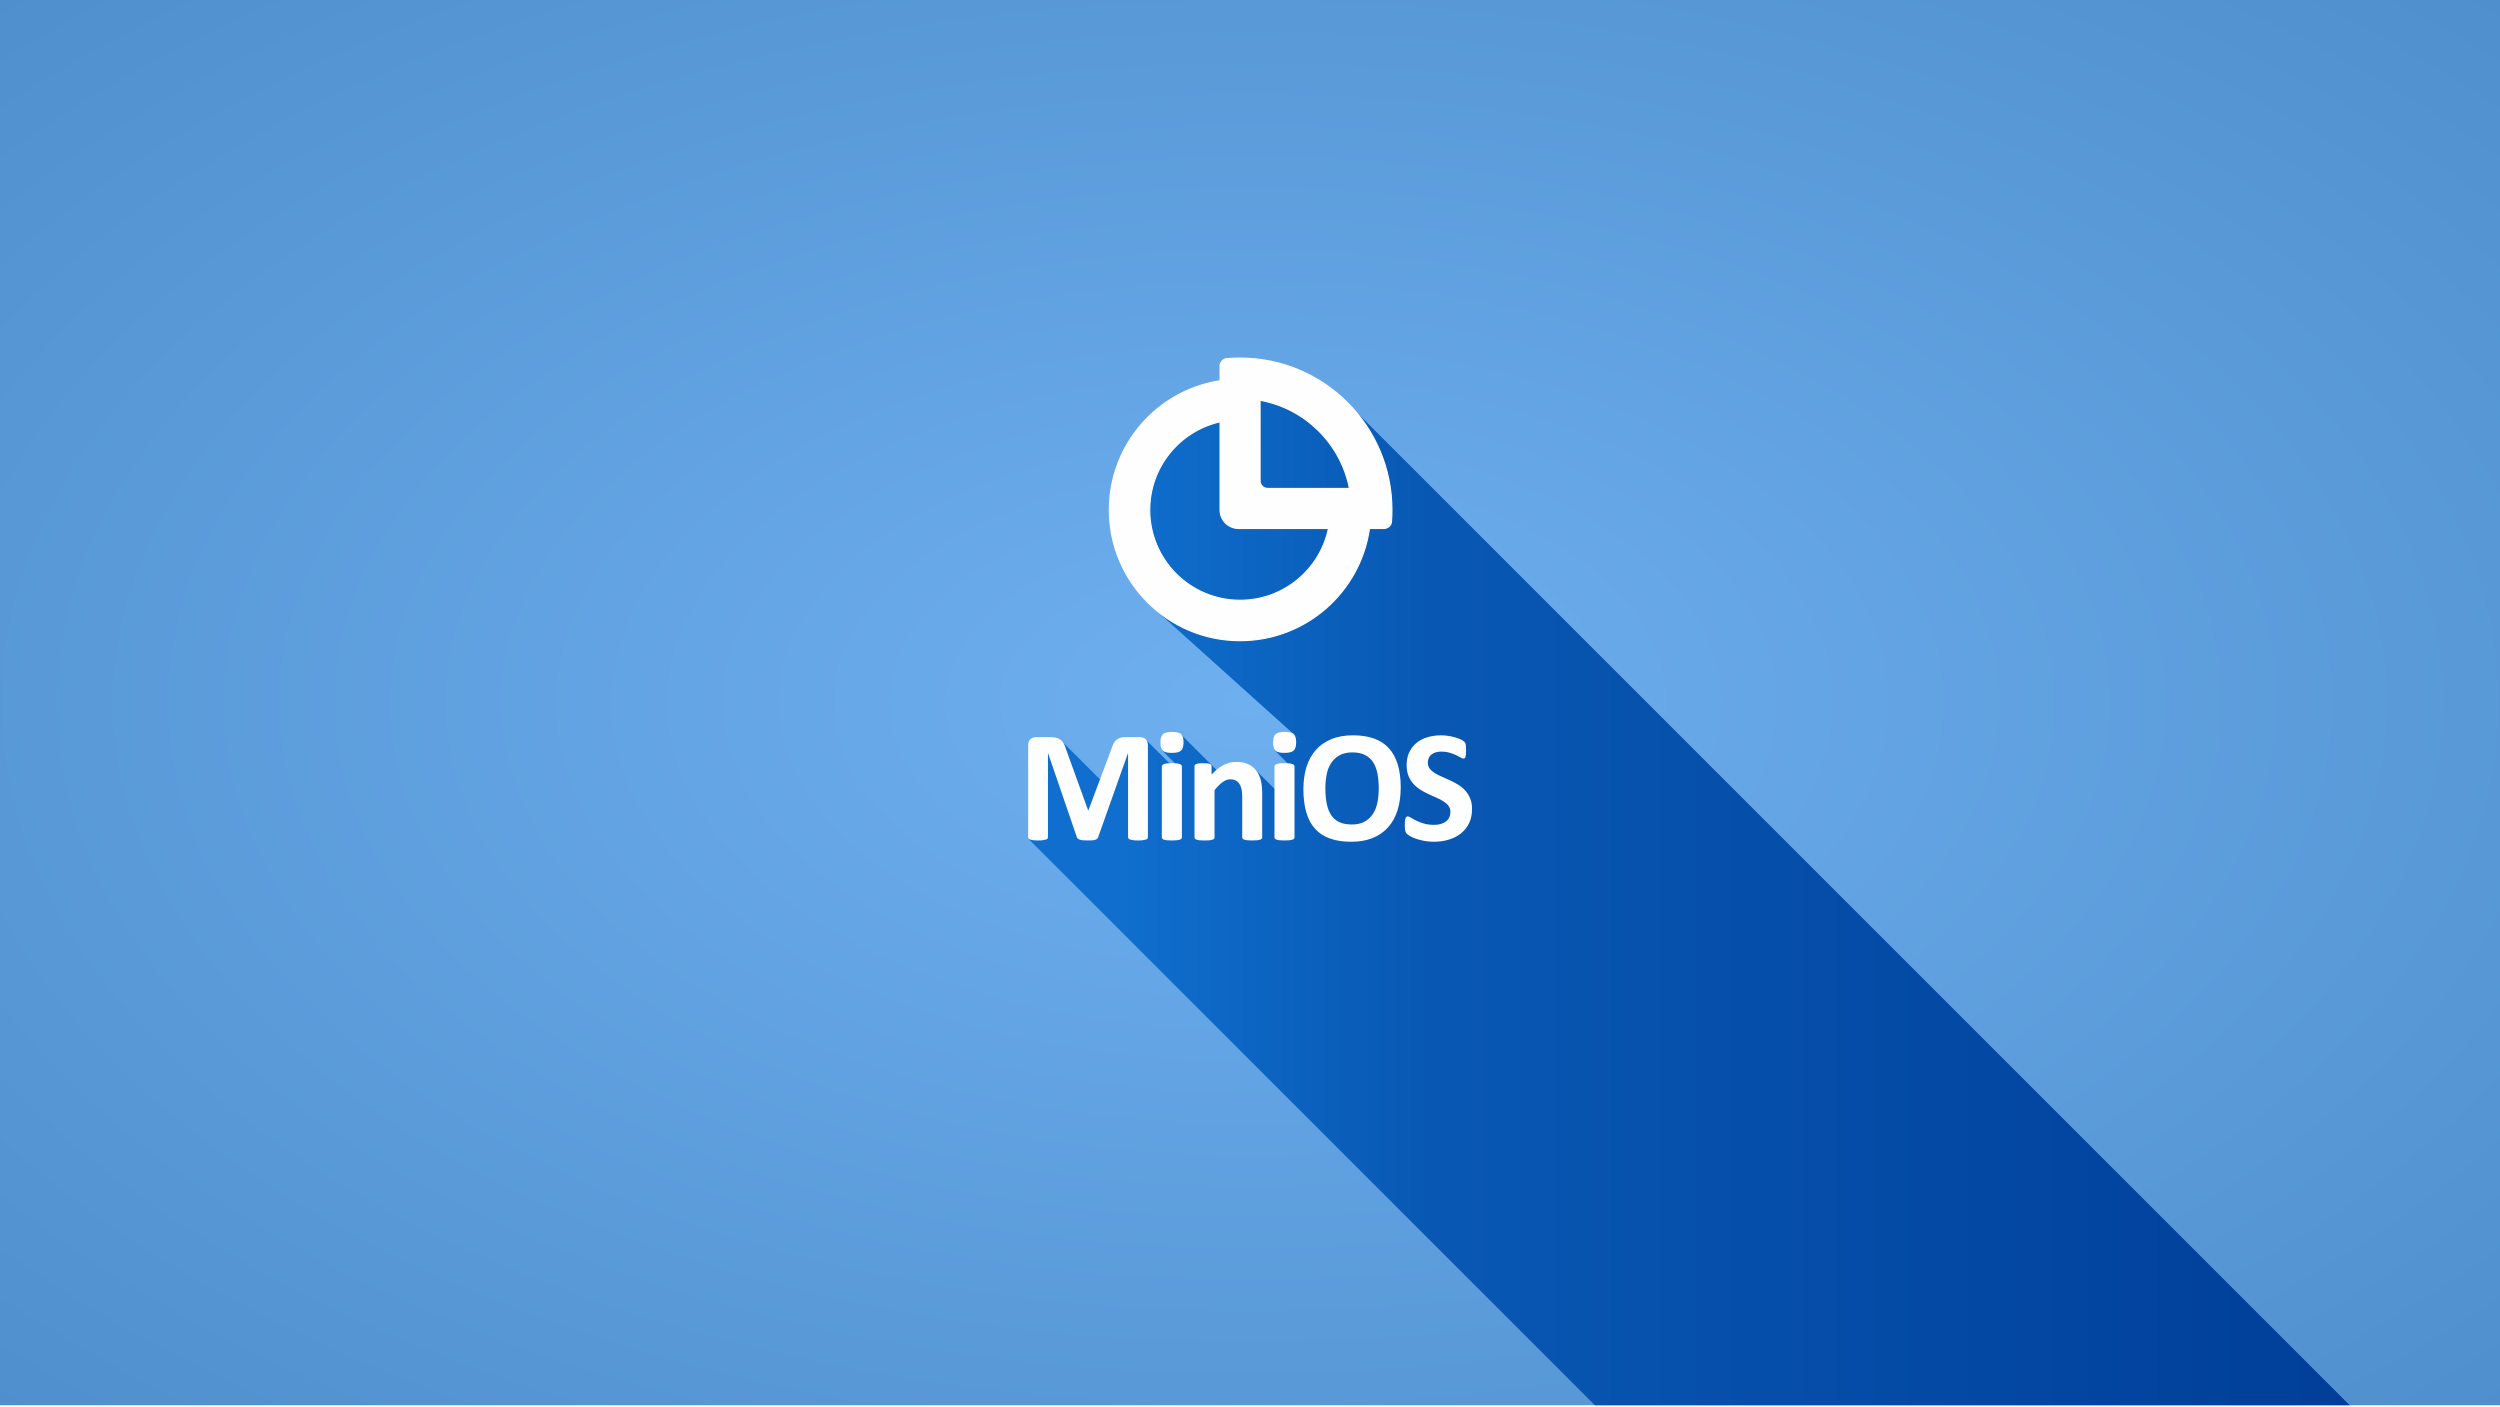
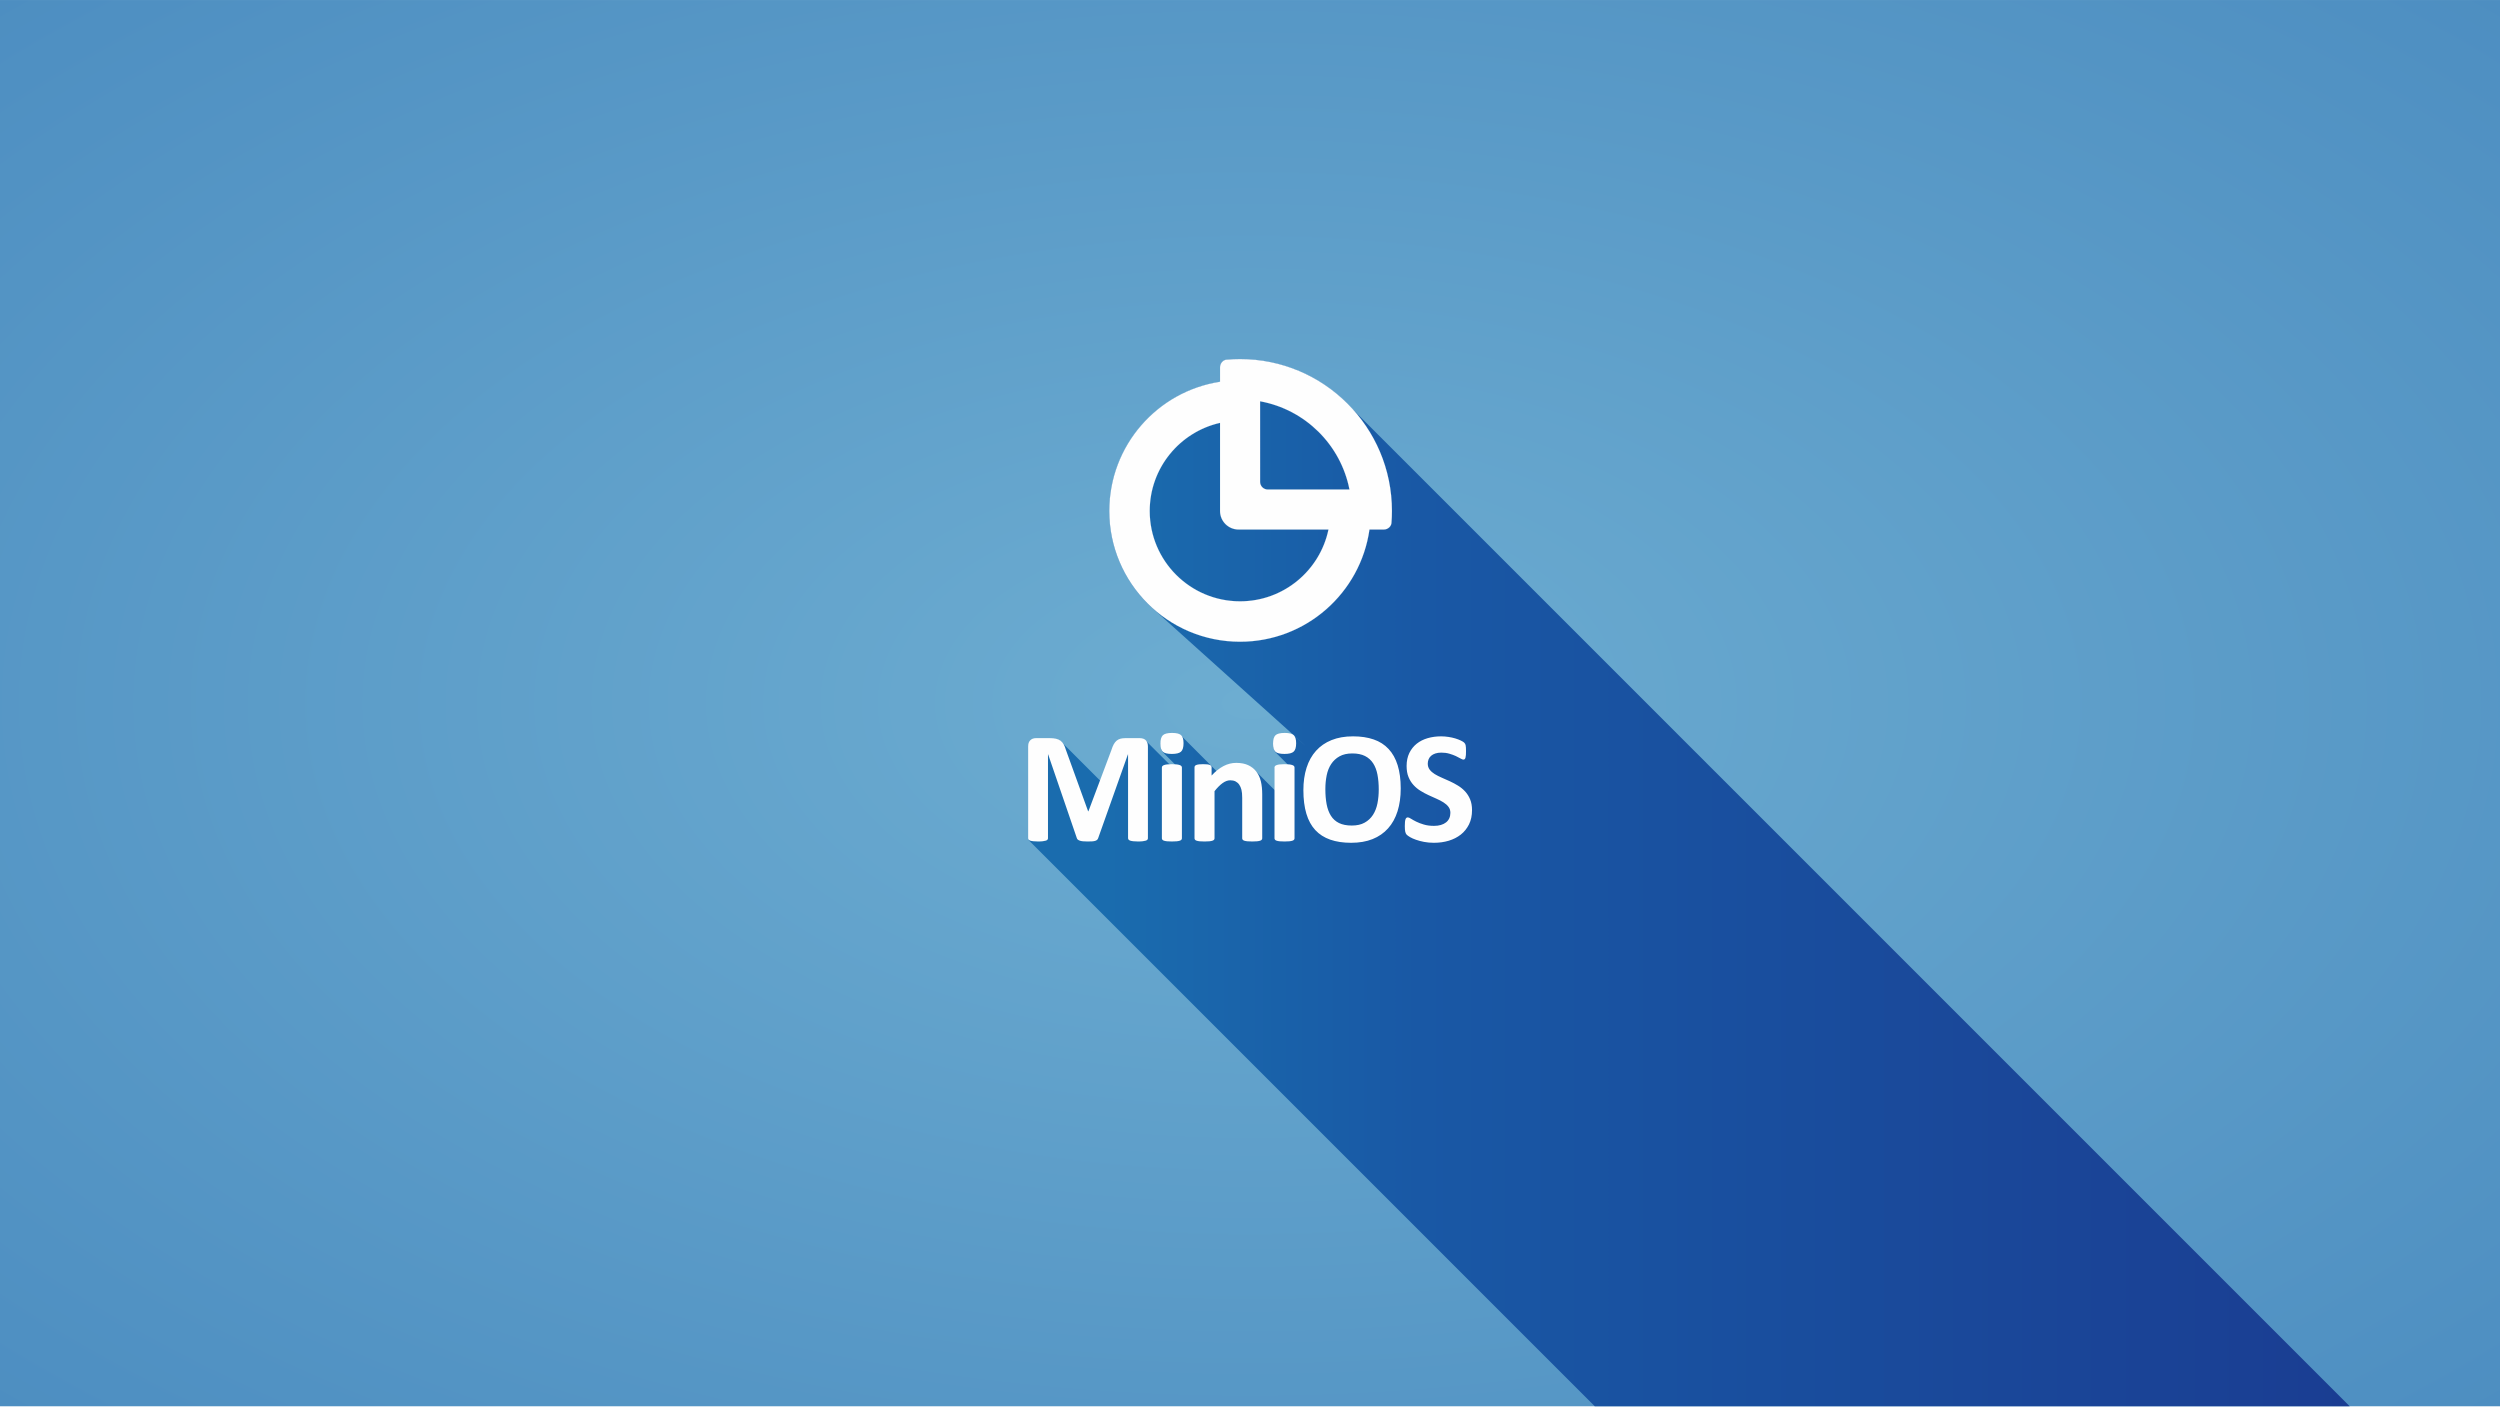
- <svg xmlns="http://www.w3.org/2000/svg" xml:space="preserve" width="162.56mm" height="91.44mm" version="1.1" style="shape-rendering:geometricPrecision; text-rendering:geometricPrecision; image-rendering:optimizeQuality; fill-rule:evenodd; clip-rule:evenodd" viewBox="0 0 162.56 91.44" id="svg33">
-   <defs id="defs18">
-     <style type="text/css" id="style2">
-    
-     .str0 {stroke:#FEFEFE;stroke-width:0.076;stroke-miterlimit:22.926}
-     .fil3 {fill:none}
-     .fil2 {fill:#FEFEFE}
-     .fil4 {fill:#FEFEFE;fill-rule:nonzero}
-     .fil1 {fill:url(#id0)}
-     .fil0 {fill:url(#id1)}
-    
-   </style>
-     <linearGradient id="id0" gradientUnits="userSpaceOnUse" x1="72.131" y1="58.588" x2="155.302" y2="58.588">
-       <stop offset="0" style="stop-opacity:1;stop-color:#106fce" id="stop4" />
-       <stop offset="0.251" style="stop-opacity:1;stop-color:#0858b3" id="stop6" />
-       <stop offset="1" style="stop-opacity:1;stop-color:#003d98" id="stop8" />
+ <svg xmlns="http://www.w3.org/2000/svg" version="1.1" id="Layer_1" x="0px" y="0px" width="1920px" height="1080px" viewBox="0 0 1920 1080" enable-background="new 0 0 1920 1080" xml:space="preserve">
+   <g id="Layer_0">
+     <radialGradient id="SVGID_1_" cx="502.269" cy="966.709" r="162.56" gradientTransform="matrix(11.811 0 0 -6.6437 -4972.303 6962.576)" gradientUnits="userSpaceOnUse">
+       <stop offset="0" style="stop-color:#6DADD1" />
+       <stop offset="0.71" style="stop-color:#4D8EC1" />
+       <stop offset="1" style="stop-color:#2E6FA8" />
+     </radialGradient>
+     <rect y="0.018" fill="url(#SVGID_1_)" width="1920" height="1080" />
+     <linearGradient id="SVGID_2_" gradientUnits="userSpaceOnUse" x1="720.912" y1="740.178" x2="1057.599" y2="740.178" gradientTransform="matrix(2.8346 0 0 -2.8346 -1193.352 2776.104)">
+       <stop offset="0" style="stop-color:#1A6CAE" />
+       <stop offset="0.251" style="stop-color:#1958A5" />
+       <stop offset="1" style="stop-color:#1A3D92" />
    </linearGradient>
-     <radialGradient id="id1" gradientUnits="userSpaceOnUse" gradientTransform="matrix(1 -0 -0 0.5625 0 20)" cx="81.28" cy="45.655" r="162.56" fx="81.28" fy="45.655">
-       <stop offset="0" style="stop-opacity:1;stop-color:#6eaff0" id="stop11" />
-       <stop offset="0.71" style="stop-opacity:1;stop-color:#4f8fcd" id="stop13" />
-       <stop offset="1" style="stop-opacity:1;stop-color:#306fad" id="stop15" />
-     </radialGradient>
-   </defs>
-   <g id="Слой_x0020_1">
-     <rect class="fil0" y="-0.065" width="162.56" height="91.44" id="rect21" />
-     <path class="fil1" d="M155.294 93.882l-2.136 -2.136m-0.371 -0.371l-64.846 -64.846 -0.327 -0.343 -0.343 -0.327 -0.358 -0.31 -0.373 -0.293 -0.387 -0.275 -0.401 -0.257 -0.413 -0.238 -0.426 -0.218 -0.437 -0.198 -0.448 -0.177 -0.459 -0.155 -0.469 -0.133 -0.478 -0.11 -0.486 -0.087 -0.494 -0.063 -0.502 -0.038 -0.508 -0.013 -0.056 0 -0.056 0 -0.056 0.001 -0.055 0.001 -0.055 0.001 -0.055 0.002 -0.054 0.002 -0.054 0.002 -0.053 0.003 -0.052 0.003 -0.052 0.003 -0.051 0.003 -0.05 0.003 -0.049 0.004 -0.048 0.004 -0.047 0.004 -0.087 0.009 -0.083 0.028 -0.077 0.045 -0.069 0.061 -0.058 0.074 -0.044 0.085 -0.029 0.094 -0.01 0.101 0 0.942 -0.379 0.067 -0.373 0.084 -0.367 0.1 -0.36 0.116 -0.353 0.131 -0.345 0.146 -0.338 0.161 -0.329 0.175 -0.32 0.189 -0.311 0.202 -0.302 0.215 -0.292 0.228 -0.281 0.24 -0.271 0.252 -0.259 0.263 -0.248 0.274 -0.236 0.285 -0.224 0.295 -0.211 0.305 -0.198 0.314 -0.184 0.323 -0.17 0.332 -0.156 0.34 -0.141 0.348 -0.126 0.355 -0.111 0.362 -0.095 0.369 -0.078 0.375 -0.062 0.381 -0.044 0.387 -0.027 0.392 -0.009 0.396 0.011 0.437 0.033 0.432 0.054 0.425 0.075 0.419 0.095 0.411 0.115 0.403 0.134 0.395 0.152 0.386 0.17 0.377 0.188 0.366 0.205 0.356 0.221 0.345 0.237 0.333 0.252 0.321 0.267 0.308 0.281 0.295 0.295 0.281c13.744,12.352 9.239,8.316 9.245,8.323l-0.03 -0.006 -0.023 -0.017 -0.025 -0.016 -0.027 -0.014 -0.029 -0.013 -0.032 -0.012 -0.034 -0.011 -0.036 -0.01 -0.038 -0.009 -0.04 -0.007 -0.042 -0.006 -0.044 -0.005 -0.047 -0.004 -0.049 -0.003 -0.051 -0.002 -0.053 -0.001 -0.054 0.001 -0.052 0.002 -0.05 0.003 -0.047 0.004 -0.045 0.005 -0.043 0.006 -0.041 0.008 -0.038 0.009 -0.036 0.01 -0.034 0.011 -0.032 0.013 -0.03 0.014 -0.027 0.015 -0.025 0.016 -0.023 0.017 -0.021 0.018 -0.037 0.042 -0.032 0.05 -0.027 0.057 -0.022 0.065 -0.017 0.072 -0.012 0.08 -0.007 0.087 -0.003 0.095 0.002 0.09 0.007 0.083 0.012 0.076 0.017 0.069 0.022 0.062 0.026 0.054 0.031 0.047 0.036 0.04 0.819 0.819 -0.013 -0.001 -0.038 -0.002 -0.041 -0.002 -0.043 -0.001 -0.045 -0.001 -0.047 -0 -0.047 0 -0.045 0.001 -0.043 0.001 -0.041 0.002 -0.038 0.002 -0.036 0.003 -0.034 0.003 -0.032 0.004 -0.03 0.004 -0.028 0.004 -0.027 0.005 -0.026 0.005 -0.024 0.006 -0.022 0.006 -0.021 0.006 -0.019 0.007 -0.018 0.007 -0.017 0.007 -0.015 0.008 -0.014 0.008 -0.012 0.009 -0.011 0.009 -0.01 0.009 -0.008 0.01 -0.007 0.01 -0.006 0.01 -0.005 0.011 -0.004 0.011 -0.004 0.011 -0.002 0.012 -0.002 0.012 -0.001 0.012 0 1.429 -1.28 -1.28 -0.059 -0.058 -0.063 -0.054 -0.067 -0.051 -0.071 -0.047 -0.075 -0.044 -0.079 -0.04 -0.041 -0.019 -0.042 -0.018 -0.043 -0.016 -0.044 -0.015 -0.045 -0.014 -0.047 -0.013 -0.048 -0.011 -0.049 -0.01 -0.05 -0.009 -0.051 -0.008 -0.052 -0.007 -0.054 -0.005 -0.055 -0.004 -0.056 -0.003 -0.057 -0.002 -0.058 -0.001 -0.053 0.001 -0.053 0.002 -0.053 0.004 -0.053 0.006 -0.052 0.007 -0.052 0.009 -0.052 0.011 -0.052 0.012 -0.051 0.014 -0.051 0.015 -0.051 0.017 -0.051 0.018 -0.05 0.02 -0.05 0.022 -0.05 0.023 -0.049 0.025 -0.05 0.027 -0.05 0.028 -0.049 0.03 -0.049 0.031 -0.049 0.033 -0.049 0.035 -0.049 0.036 -0.049 0.038 -0.049 0.039 -0.008 0.007 -2.309 -2.309 -0.021 -0.018 -0.023 -0.017 -0.025 -0.016 -0.027 -0.014 -0.029 -0.013 -0.032 -0.012 -0.034 -0.011 -0.036 -0.01 -0.038 -0.009 -0.04 -0.007 -0.042 -0.006 -0.044 -0.005 -0.047 -0.004 -0.049 -0.003 -0.051 -0.002 -0.053 -0.001 -0.054 0.001 -0.052 0.002 -0.05 0.003 -0.047 0.004 -0.045 0.005 -0.043 0.006 -0.041 0.008 -0.038 0.009 -0.036 0.01 -0.034 0.011 -0.032 0.013 -0.03 0.014 -0.027 0.015 -0.025 0.016 -0.023 0.017 -0.021 0.018 -0.037 0.042 -0.032 0.05 -0.027 0.057 -0.022 0.065 -0.017 0.072 -0.012 0.08 -0.007 0.087 -0.003 0.095 0.002 0.09 0.007 0.083 0.012 0.076 0.017 0.069 0.022 0.062 0.026 0.054 0.031 0.047 0.036 0.04 0.819 0.819 -0.013 -0.001 -0.038 -0.002 -0.041 -0.002 -0.043 -0.001 -0.045 -0.001 -0.047 -0 -0.047 0 -0.045 0.001 -0.044 0.001 -1.572 -1.57 -0.018 -0.016 -0.019 -0.015 -0.02 -0.014 -0.021 -0.013 -0.022 -0.011 -0.024 -0.01 -0.025 -0.009 -0.026 -0.009 -0.027 -0.007 -0.028 -0.006 -0.029 -0.005 -0.03 -0.004 -0.032 -0.003 -0.033 -0.002 -0.034 -0.001 -0.917 0 -0.047 0.001 -0.046 0.002 -0.044 0.003 -0.043 0.004 -0.041 0.005 -0.04 0.007 -0.039 0.008 -0.037 0.009 -0.035 0.011 -0.034 0.012 -0.033 0.014 -0.032 0.016 -0.031 0.017 -0.03 0.019 -0.028 0.021 -0.027 0.022 -0.026 0.024 -0.025 0.026 -0.025 0.028 -0.024 0.029 -0.023 0.031 -0.022 0.033 -0.021 0.035 -0.021 0.036 -0.02 0.039 -0.019 0.041 -0.019 0.043 -0.018 0.045 -0.018 0.047 -0.018 0.049 -0.017 0.051 -0.017 0.053 -0.732 1.951 -2.514 -2.514 -0.029 -0.025 -0.03 -0.023 -0.032 -0.022 -0.033 -0.02 -0.035 -0.018 -0.036 -0.017 -0.038 -0.015 -0.039 -0.014 -0.041 -0.012 -0.042 -0.011 -0.043 -0.009 -0.046 -0.008 -0.048 -0.007 -0.05 -0.005 -0.052 -0.004 -0.054 -0.003 -0.057 -0.002 -0.059 -0.001 -0.889 0 -0.057 0.002 -0.054 0.006 -0.051 0.011 -0.048 0.015 -0.045 0.019 -0.042 0.024 -0.039 0.028 -0.036 0.033 -0.033 0.037 -0.028 0.041 -0.024 0.045 -0.02 0.049 -0.015 0.052 -0.011 0.056 -0.006 0.06 -0.002 0.064 0 5.96 0 0.013 0.001 0.012 0.002 0.012 0.003 0.012 0.004 0.012 0.005 0.011 0.006 0.011 0.007 0.011 0.008 0.01 0.009 0.009 36.772 36.772m51.597 2.507l0.008 -0.008 -0.008 0.008zm-13.982 0.476l-0.011 -0.01 0.011 0.01m-0.043 3.07l-0.048 -0.044 0.048 0.044m-25.074 3.243l-0.011 -0.011m-3.181 0.02l-0.007 -0.009 0.007 0.009m27.18 -2.268l0.05 0.05 -0.037 -0.038 -0.013 -0.013zm-23.999 2.248l0.011 0.011" id="path23" />
-     <g id="g28">
-       <path class="fil2" d="M79.333 24.758c-4.077,0.626 -7.2,4.149 -7.2,8.401 0,4.694 3.806,8.5 8.5,8.5 4.285,0 7.83,-3.171 8.415,-7.295l0.935 0c0.276,0 0.5,-0.224 0.497,-0.463 0.017,-0.217 0.028,-0.478 0.028,-0.742 0,-5.454 -4.421,-9.875 -9.875,-9.875 -0.298,0 -0.594,0.013 -0.843,0.035 -0.233,-0.004 -0.457,0.22 -0.457,0.496l0 0.942zm3.102 7.006c-0.276,0 -0.5,-0.224 -0.5,-0.5l-0.001 -5.238c2.929,0.53 5.246,2.822 5.815,5.738l-5.314 0zm-3.102 1.395c0,0.665 0.539,1.205 1.205,1.205l5.847 0c-0.556,2.667 -2.92,4.67 -5.751,4.67 -3.245,0 -5.875,-2.63 -5.875,-5.875 0,-2.798 1.956,-5.139 4.575,-5.731l0 5.731zm0 0l0 -5.731 0 5.731zm0 -8.401l0 -0.942 0 0.942zm0 8.401l0 -5.731 0 5.731zm0 -8.401l0 -0.942 0 0.942z" id="path25" />
-       <path id="_1" class="fil3 str0" d="M79.333 24.758c-4.077,0.626 -7.2,4.149 -7.2,8.401 0,4.694 3.806,8.5 8.5,8.5 4.285,0 7.83,-3.171 8.415,-7.295l0.935 0c0.276,0 0.5,-0.224 0.497,-0.463 0.017,-0.217 0.028,-0.478 0.028,-0.742 0,-5.454 -4.421,-9.875 -9.875,-9.875 -0.298,0 -0.594,0.013 -0.843,0.035 -0.233,-0.004 -0.457,0.22 -0.457,0.496m3.102 7.948c-0.276,0 -0.5,-0.224 -0.5,-0.5l-0.001 -5.238c2.929,0.53 5.246,2.822 5.815,5.738l-5.314 0zm-3.102 1.395c0,0.665 0.539,1.205 1.205,1.205l5.847 0c-0.556,2.667 -2.92,4.67 -5.751,4.67 -3.245,0 -5.875,-2.63 -5.875,-5.875 0,-2.798 1.956,-5.139 4.575,-5.731m0 5.731l0 -5.731m0 -2.671l0 -0.942m0 9.343l0 -5.731m0 -2.671l0 -0.942" />
+     <path fill="url(#SVGID_2_)" d="M1804.57,1080.018l-765.9-765.893l-3.857-4.053l-4.053-3.859l-4.232-3.667l-4.402-3.465   l-4.572-3.251l-4.737-3.032l-4.882-2.81l-5.03-2.576l-5.167-2.335l-5.299-2.089l-5.42-1.833l-5.533-1.572l-5.64-1.3l-5.746-1.028   l-5.834-0.741l-5.925-0.452l-6.002-0.15l-0.663,0.002l-0.66,0.004l-0.651,0.01l-0.655,0.012l-0.651,0.016l-0.646,0.019   l-0.635,0.022l-0.635,0.024l-0.627,0.03l-0.618,0.031l-0.611,0.035l-0.602,0.037l-0.594,0.041l-0.579,0.043l-0.569,0.044   l-0.558,0.049l-1.026,0.106l-0.98,0.333l-0.915,0.537l-0.814,0.717l-0.688,0.87l-0.521,1.001l-0.341,1.109l-0.115,1.19v11.124   l-4.484,0.792l-4.411,0.989l-4.333,1.178l-4.252,1.367l-4.175,1.546l-4.077,1.725l-3.988,1.896l-3.886,2.065l-3.785,2.228   l-3.674,2.387l-3.564,2.541l-3.442,2.688l-3.324,2.832l-3.195,2.973l-3.063,3.108l-2.926,3.235l-2.787,3.365l-2.641,3.483   l-2.49,3.599l-2.335,3.71l-2.173,3.819l-2.01,3.92l-1.843,4.016l-1.668,4.11l-1.485,4.199l-1.31,4.281l-1.115,4.36l-0.927,4.433   l-0.725,4.504l-0.529,4.567l-0.317,4.626l-0.105,4.684l0.13,5.166l0.39,5.098l0.635,5.023l0.887,4.946l1.119,4.856l1.351,4.765   l1.583,4.664l1.794,4.559l2.01,4.447l2.218,4.328l2.417,4.205l2.613,4.074l2.799,3.936l2.979,3.793l3.158,3.642l3.32,3.487   l3.491,3.324c162.329,145.89,109.123,98.226,109.195,98.306l-0.357-0.063l-0.268-0.196l-0.293-0.188l-0.327-0.17l-0.341-0.155   l-0.374-0.146l-0.398-0.13l-0.423-0.114l-0.449-0.105l-0.479-0.086l-0.496-0.077l-0.529-0.057l-0.546-0.05l-0.577-0.037   l-0.603-0.02l-0.635-0.008l-0.635,0.008l-0.61,0.02l-0.586,0.037l-0.562,0.05l-0.536,0.064l-0.505,0.073l-0.48,0.094l-0.456,0.105   l-0.432,0.118l-0.398,0.135l-0.375,0.15l-0.35,0.154l-0.325,0.179l-0.292,0.188l-0.269,0.203l-0.244,0.212l-0.44,0.5l-0.382,0.583   l-0.326,0.675l-0.26,0.765l-0.203,0.848l-0.147,0.943l-0.089,1.029l-0.032,1.12l0.032,1.065l0.081,0.984l0.147,0.895l0.194,0.814   l0.252,0.732l0.31,0.644l0.374,0.557l0.424,0.477l9.668,9.668l-0.155-0.017l-0.456-0.024l-0.479-0.021l-0.505-0.012l-0.521-0.008   l-0.554-0.009l-0.553,0.009l-0.521,0.008l-0.505,0.012l-0.479,0.021l-0.456,0.024l-0.431,0.033l-0.399,0.04l-0.383,0.041   l-0.35,0.049l-0.342,0.057l-0.317,0.056l-0.301,0.062l-0.285,0.07l-0.261,0.069l-0.252,0.077l-0.228,0.081l-0.22,0.081   l-0.195,0.089l-0.187,0.091l-0.164,0.098l-0.146,0.105l-0.131,0.105l-0.114,0.11l-0.098,0.113l-0.081,0.118l-0.081,0.122   l-0.065,0.131l-0.049,0.13l-0.041,0.138l-0.032,0.14l-0.017,0.139l-0.008,0.146v16.879l-15.12-15.121l-0.7-0.688l-0.748-0.647   l-0.798-0.602l-0.838-0.557l-0.879-0.519l-0.932-0.472l-0.485-0.228l-0.496-0.208l-0.513-0.19l-0.521-0.179l-0.537-0.168   l-0.553-0.149l-0.566-0.139l-0.582-0.123l-0.59-0.105l-0.606-0.089l-0.619-0.081l-0.634-0.065l-0.651-0.05l-0.659-0.032   l-0.675-0.024l-0.688-0.009l-0.631,0.013l-0.626,0.028l-0.627,0.05l-0.623,0.065l-0.622,0.089l-0.615,0.102l-0.614,0.126   l-0.61,0.139l-0.603,0.163l-0.606,0.178l-0.598,0.205l-0.598,0.219l-0.594,0.236l-0.59,0.26l-0.586,0.273l-0.585,0.297   l-0.586,0.313l-0.586,0.333l-0.578,0.35l-0.582,0.371l-0.582,0.391l-0.578,0.407l-0.574,0.423l-0.573,0.447l-0.578,0.464   l-0.093,0.083l-27.267-27.272l-0.244-0.21l-0.27-0.196l-0.296-0.188l-0.321-0.17l-0.346-0.155l-0.37-0.146l-0.398-0.13   l-0.424-0.114l-0.452-0.105l-0.476-0.086l-0.496-0.077l-0.529-0.057l-0.554-0.05l-0.578-0.037l-0.603-0.02l-0.626-0.008   l-0.639,0.008l-0.614,0.02l-0.586,0.037l-0.558,0.05l-0.533,0.064l-0.508,0.073l-0.48,0.094l-0.456,0.105l-0.427,0.118   l-0.403,0.135l-0.374,0.15l-0.35,0.154l-0.321,0.179l-0.297,0.188l-0.272,0.203l-0.245,0.212l-0.439,0.5l-0.378,0.583l-0.321,0.675   l-0.265,0.765l-0.208,0.848l-0.146,0.943l-0.086,1.029l-0.028,1.12l0.024,1.065l0.09,0.984l0.138,0.895l0.199,0.814l0.257,0.732   l0.309,0.644l0.37,0.557l0.423,0.477l9.668,9.668l-0.15-0.017l-0.456-0.024l-0.48-0.021l-0.505-0.012l-0.524-0.008l-0.55-0.009   l-0.553,0.009l-0.529,0.008l-0.521,0.012l-18.571-18.543l-0.208-0.188l-0.224-0.178l-0.244-0.163l-0.252-0.155l-0.261-0.129   l-0.28-0.123l-0.293-0.114l-0.305-0.098l-0.318-0.089l-0.33-0.076l-0.346-0.063l-0.358-0.049l-0.382-0.032l-0.391-0.021   l-0.402-0.004H864.72l-0.553,0.004l-0.537,0.021l-0.521,0.032l-0.509,0.053l-0.492,0.063l-0.472,0.08l-0.456,0.094l-0.439,0.109   l-0.415,0.127l-0.403,0.146l-0.391,0.166l-0.378,0.188l-0.366,0.202l-0.346,0.225l-0.338,0.243l-0.317,0.266l-0.309,0.284   l-0.297,0.306l-0.289,0.325l-0.281,0.346l-0.272,0.37l-0.26,0.387l-0.252,0.407l-0.248,0.431l-0.232,0.456l-0.228,0.48   l-0.228,0.505l-0.216,0.528l-0.216,0.555l-0.212,0.576l-0.203,0.603l-0.195,0.627l-8.651,23.044l-29.695-29.696l-0.342-0.298   l-0.354-0.276l-0.378-0.257l-0.392-0.24l-0.411-0.216l-0.427-0.198l-0.447-0.18l-0.464-0.163l-0.48-0.142l-0.5-0.127l-0.517-0.109   l-0.538-0.094l-0.569-0.08l-0.59-0.063l-0.618-0.053l-0.643-0.032l-0.667-0.021l-0.691-0.004H795.97l-0.675,0.024l-0.639,0.073   l-0.606,0.13l-0.57,0.179l-0.528,0.229l-0.497,0.283l-0.468,0.334l-0.427,0.392l-0.391,0.435l-0.334,0.484l-0.285,0.525   l-0.232,0.573l-0.179,0.619l-0.126,0.666l-0.077,0.709l-0.028,0.756v70.395l0.008,0.15l0.017,0.143l0.024,0.147l0.032,0.138   l0.049,0.138l0.057,0.135l0.065,0.127l0.082,0.129l0.098,0.114l0.11,0.114l434.313,434.31" />
+     <g>
+       <path fill="#FEFEFE" d="M937.001,293.21c-48.156,7.389-85.038,49.001-85.038,99.227c0,55.447,44.946,100.396,100.395,100.396    c50.618,0,92.479-37.46,99.389-86.166h11.053c3.263,0,5.899-2.645,5.867-5.467c0.203-2.561,0.325-5.647,0.325-8.763    c0-64.415-52.222-116.634-116.634-116.634c-3.524,0-7.015,0.157-9.953,0.419c-2.759-0.043-5.404,2.602-5.404,5.863V293.21    L937.001,293.21z M973.64,375.958c-3.256,0-5.901-2.645-5.901-5.906l-0.016-61.87c34.595,6.263,61.963,33.327,68.678,67.776    H973.64z M937.001,392.437c0,7.858,6.373,14.229,14.23,14.229h69.055c-6.559,31.499-34.479,55.16-67.928,55.16    c-38.326,0-69.393-31.065-69.393-69.39c0-33.046,23.104-60.7,54.036-67.686V392.437L937.001,392.437z M937.001,392.437v-67.686    V392.437z M937.001,293.21v-11.125V293.21z M937.001,392.437v-67.686V392.437z M937.001,293.21v-11.125V293.21z" />
+       <path id="_1" fill="none" stroke="#FEFEFE" stroke-width="0.076" stroke-miterlimit="22.926" d="M937.001,293.21    c-48.156,7.389-85.038,49.001-85.038,99.227c0,55.447,44.946,100.396,100.395,100.396c50.618,0,92.479-37.46,99.389-86.166h11.053    c3.263,0,5.899-2.645,5.867-5.467c0.203-2.561,0.325-5.647,0.325-8.763c0-64.415-52.222-116.634-116.634-116.634    c-3.524,0-7.015,0.157-9.953,0.419c-2.759-0.043-5.404,2.602-5.404,5.863 M973.64,375.958c-3.256,0-5.901-2.645-5.901-5.906    l-0.016-61.87c34.595,6.263,61.963,33.327,68.678,67.776H973.64z M937.001,392.437c0,7.858,6.373,14.229,14.23,14.229h69.055    c-6.559,31.499-34.479,55.16-67.928,55.16c-38.326,0-69.393-31.065-69.393-69.39c0-33.046,23.104-60.7,54.036-67.686     M937.001,392.437v-67.686 M937.001,293.21v-11.125 M937.001,392.437v-67.686 M937.001,293.21v-11.125" />
    </g>
-     <path class="fil4" d="M74.642 54.433c0,0.034 -0.009,0.065 -0.028,0.093 -0.019,0.026 -0.055,0.049 -0.104,0.067 -0.049,0.016 -0.116,0.03 -0.199,0.041 -0.083,0.011 -0.189,0.016 -0.316,0.016 -0.125,0 -0.229,-0.005 -0.312,-0.016 -0.083,-0.011 -0.148,-0.025 -0.198,-0.041 -0.048,-0.018 -0.083,-0.041 -0.102,-0.067 -0.021,-0.028 -0.032,-0.06 -0.032,-0.093l0 -5.445 -0.011 0 -1.931 5.44c-0.014,0.044 -0.035,0.081 -0.067,0.111 -0.032,0.03 -0.072,0.053 -0.127,0.07 -0.053,0.016 -0.122,0.028 -0.203,0.034 -0.083,0.005 -0.183,0.007 -0.3,0.007 -0.118,0 -0.217,-0.004 -0.3,-0.012 -0.083,-0.009 -0.152,-0.023 -0.205,-0.042 -0.053,-0.019 -0.095,-0.042 -0.127,-0.069 -0.03,-0.028 -0.051,-0.062 -0.062,-0.099l-1.864 -5.44 -0.011 0 0 5.445c0,0.034 -0.009,0.065 -0.028,0.093 -0.019,0.026 -0.055,0.049 -0.106,0.067 -0.053,0.016 -0.12,0.03 -0.201,0.041 -0.081,0.011 -0.185,0.016 -0.312,0.016 -0.125,0 -0.229,-0.005 -0.312,-0.016 -0.083,-0.011 -0.15,-0.025 -0.199,-0.041 -0.049,-0.018 -0.085,-0.041 -0.104,-0.067 -0.019,-0.028 -0.028,-0.06 -0.028,-0.093l0 -5.96c0,-0.176 0.046,-0.31 0.139,-0.404 0.093,-0.093 0.217,-0.139 0.374,-0.139l0.889 0c0.159,0 0.296,0.012 0.409,0.039 0.115,0.026 0.213,0.069 0.296,0.129 0.081,0.06 0.152,0.139 0.206,0.238 0.055,0.099 0.104,0.221 0.145,0.365l1.441 3.985 0.021 0 1.492 -3.976c0.044,-0.145 0.093,-0.266 0.146,-0.367 0.055,-0.099 0.116,-0.18 0.187,-0.242 0.07,-0.062 0.155,-0.106 0.25,-0.132 0.097,-0.026 0.21,-0.039 0.337,-0.039l0.917 0c0.093,0 0.173,0.012 0.24,0.037 0.067,0.023 0.123,0.058 0.166,0.106 0.044,0.046 0.076,0.102 0.099,0.169 0.023,0.067 0.034,0.145 0.034,0.231l0 5.96zm2.21 0.011c0,0.034 -0.011,0.064 -0.032,0.09 -0.019,0.026 -0.055,0.048 -0.106,0.065 -0.049,0.016 -0.117,0.03 -0.198,0.039 -0.083,0.009 -0.189,0.012 -0.316,0.012 -0.127,0 -0.233,-0.004 -0.316,-0.012 -0.081,-0.009 -0.148,-0.023 -0.198,-0.039 -0.051,-0.018 -0.086,-0.039 -0.106,-0.065 -0.021,-0.026 -0.032,-0.057 -0.032,-0.09l0 -4.604c0,-0.034 0.011,-0.064 0.032,-0.09 0.019,-0.026 0.055,-0.049 0.106,-0.067 0.049,-0.019 0.116,-0.034 0.198,-0.044 0.083,-0.011 0.189,-0.016 0.316,-0.016 0.127,0 0.233,0.005 0.316,0.016 0.081,0.011 0.148,0.025 0.198,0.044 0.051,0.018 0.086,0.041 0.106,0.067 0.021,0.026 0.032,0.056 0.032,0.09l0 4.604zm0.106 -6.181c0,0.263 -0.053,0.443 -0.161,0.543 -0.108,0.101 -0.305,0.15 -0.596,0.15 -0.293,0 -0.492,-0.048 -0.593,-0.145 -0.102,-0.097 -0.153,-0.272 -0.153,-0.522 0,-0.263 0.053,-0.445 0.159,-0.547 0.104,-0.101 0.303,-0.152 0.598,-0.152 0.289,0 0.487,0.049 0.591,0.148 0.104,0.097 0.155,0.272 0.155,0.524zm5.117 6.181c0,0.034 -0.011,0.064 -0.032,0.09 -0.019,0.026 -0.055,0.048 -0.102,0.065 -0.049,0.016 -0.116,0.03 -0.201,0.039 -0.085,0.009 -0.189,0.012 -0.312,0.012 -0.129,0 -0.235,-0.004 -0.319,-0.012 -0.085,-0.009 -0.152,-0.023 -0.201,-0.039 -0.048,-0.018 -0.083,-0.039 -0.102,-0.065 -0.021,-0.026 -0.032,-0.057 -0.032,-0.09l0 -2.63c0,-0.224 -0.016,-0.401 -0.049,-0.527 -0.032,-0.129 -0.079,-0.238 -0.141,-0.328 -0.062,-0.092 -0.143,-0.162 -0.24,-0.213 -0.099,-0.049 -0.212,-0.074 -0.342,-0.074 -0.166,0 -0.332,0.06 -0.501,0.182 -0.168,0.12 -0.344,0.296 -0.526,0.526l0 3.066c0,0.034 -0.011,0.064 -0.032,0.09 -0.019,0.026 -0.055,0.048 -0.106,0.065 -0.049,0.016 -0.117,0.03 -0.198,0.039 -0.083,0.009 -0.189,0.012 -0.316,0.012 -0.127,0 -0.233,-0.004 -0.316,-0.012 -0.081,-0.009 -0.148,-0.023 -0.198,-0.039 -0.051,-0.018 -0.086,-0.039 -0.106,-0.065 -0.021,-0.026 -0.032,-0.057 -0.032,-0.09l0 -4.614c0,-0.034 0.009,-0.064 0.026,-0.09 0.016,-0.026 0.048,-0.048 0.092,-0.065 0.046,-0.016 0.102,-0.03 0.173,-0.039 0.071,-0.009 0.161,-0.012 0.266,-0.012 0.111,0 0.201,0.004 0.273,0.012 0.072,0.009 0.129,0.023 0.169,0.039 0.039,0.018 0.067,0.039 0.085,0.065 0.018,0.026 0.026,0.056 0.026,0.09l0 0.533c0.254,-0.275 0.513,-0.48 0.778,-0.617 0.263,-0.138 0.538,-0.206 0.824,-0.206 0.314,0 0.579,0.051 0.794,0.155 0.215,0.102 0.388,0.243 0.522,0.422 0.132,0.176 0.228,0.385 0.286,0.623 0.058,0.238 0.088,0.524 0.088,0.857l0 2.849zm2.1 0c0,0.034 -0.011,0.064 -0.032,0.09 -0.019,0.026 -0.055,0.048 -0.106,0.065 -0.049,0.016 -0.117,0.03 -0.198,0.039 -0.083,0.009 -0.189,0.012 -0.316,0.012 -0.127,0 -0.233,-0.004 -0.316,-0.012 -0.081,-0.009 -0.148,-0.023 -0.198,-0.039 -0.051,-0.018 -0.086,-0.039 -0.106,-0.065 -0.021,-0.026 -0.032,-0.057 -0.032,-0.09l0 -4.604c0,-0.034 0.011,-0.064 0.032,-0.09 0.019,-0.026 0.055,-0.049 0.106,-0.067 0.049,-0.019 0.116,-0.034 0.198,-0.044 0.083,-0.011 0.189,-0.016 0.316,-0.016 0.127,0 0.233,0.005 0.316,0.016 0.081,0.011 0.148,0.025 0.198,0.044 0.051,0.018 0.086,0.041 0.106,0.067 0.021,0.026 0.032,0.056 0.032,0.09l0 4.604zm0.106 -6.181c0,0.263 -0.053,0.443 -0.161,0.543 -0.108,0.101 -0.305,0.15 -0.596,0.15 -0.293,0 -0.492,-0.048 -0.593,-0.145 -0.102,-0.097 -0.153,-0.272 -0.153,-0.522 0,-0.263 0.053,-0.445 0.159,-0.547 0.104,-0.101 0.303,-0.152 0.598,-0.152 0.289,0 0.487,0.049 0.591,0.148 0.104,0.097 0.155,0.272 0.155,0.524zm6.799 2.933c0,0.554 -0.069,1.05 -0.206,1.487 -0.138,0.438 -0.342,0.81 -0.616,1.113 -0.272,0.305 -0.609,0.538 -1.009,0.699 -0.402,0.161 -0.866,0.24 -1.393,0.24 -0.52,0 -0.974,-0.069 -1.36,-0.205 -0.388,-0.136 -0.711,-0.342 -0.97,-0.623 -0.258,-0.279 -0.452,-0.633 -0.58,-1.064 -0.129,-0.43 -0.194,-0.94 -0.194,-1.529 0,-0.54 0.069,-1.027 0.206,-1.459 0.138,-0.432 0.342,-0.799 0.616,-1.102 0.272,-0.303 0.609,-0.536 1.009,-0.697 0.402,-0.162 0.868,-0.243 1.399,-0.243 0.506,0 0.953,0.067 1.341,0.201 0.386,0.134 0.711,0.34 0.97,0.621 0.261,0.279 0.457,0.63 0.589,1.055 0.132,0.427 0.199,0.928 0.199,1.506zm-1.429 0.069c0,-0.351 -0.028,-0.67 -0.083,-0.958 -0.055,-0.287 -0.148,-0.534 -0.28,-0.739 -0.132,-0.205 -0.309,-0.363 -0.529,-0.476 -0.221,-0.111 -0.496,-0.168 -0.826,-0.168 -0.333,0 -0.612,0.064 -0.834,0.189 -0.224,0.125 -0.406,0.295 -0.543,0.504 -0.138,0.21 -0.235,0.455 -0.291,0.736 -0.057,0.282 -0.085,0.579 -0.085,0.892 0,0.365 0.028,0.693 0.083,0.984 0.055,0.291 0.148,0.54 0.279,0.748 0.131,0.206 0.305,0.363 0.526,0.473 0.22,0.108 0.497,0.162 0.831,0.162 0.333,0 0.612,-0.062 0.834,-0.187 0.224,-0.123 0.406,-0.293 0.543,-0.506 0.138,-0.213 0.235,-0.462 0.291,-0.746 0.056,-0.284 0.085,-0.587 0.085,-0.908zm6.066 1.346c0,0.353 -0.065,0.66 -0.196,0.926 -0.132,0.265 -0.309,0.485 -0.533,0.663 -0.226,0.176 -0.487,0.31 -0.787,0.4 -0.3,0.09 -0.621,0.134 -0.963,0.134 -0.231,0 -0.445,-0.019 -0.644,-0.058 -0.198,-0.039 -0.372,-0.085 -0.524,-0.139 -0.152,-0.053 -0.279,-0.109 -0.381,-0.169 -0.102,-0.06 -0.175,-0.113 -0.221,-0.157 -0.044,-0.046 -0.076,-0.111 -0.095,-0.196 -0.019,-0.085 -0.028,-0.205 -0.028,-0.363 0,-0.108 0.004,-0.196 0.011,-0.268 0.007,-0.072 0.018,-0.131 0.034,-0.176 0.016,-0.044 0.037,-0.076 0.062,-0.095 0.026,-0.019 0.057,-0.028 0.092,-0.028 0.048,0 0.116,0.028 0.205,0.086 0.088,0.056 0.201,0.12 0.339,0.189 0.138,0.069 0.303,0.132 0.496,0.189 0.191,0.058 0.413,0.086 0.665,0.086 0.166,0 0.314,-0.019 0.445,-0.058 0.132,-0.041 0.243,-0.095 0.335,-0.168 0.092,-0.072 0.161,-0.161 0.21,-0.266 0.048,-0.106 0.072,-0.224 0.072,-0.355 0,-0.152 -0.041,-0.282 -0.123,-0.39 -0.083,-0.109 -0.191,-0.205 -0.325,-0.289 -0.132,-0.085 -0.284,-0.164 -0.453,-0.238 -0.168,-0.074 -0.342,-0.152 -0.522,-0.235 -0.18,-0.083 -0.355,-0.176 -0.522,-0.282 -0.169,-0.104 -0.321,-0.229 -0.453,-0.376 -0.134,-0.146 -0.242,-0.319 -0.325,-0.52 -0.083,-0.199 -0.123,-0.439 -0.123,-0.718 0,-0.319 0.06,-0.602 0.178,-0.845 0.118,-0.242 0.279,-0.443 0.48,-0.603 0.203,-0.161 0.439,-0.28 0.713,-0.36 0.273,-0.079 0.564,-0.118 0.871,-0.118 0.157,0 0.316,0.012 0.474,0.037 0.159,0.023 0.307,0.056 0.445,0.097 0.138,0.042 0.259,0.088 0.367,0.139 0.106,0.053 0.176,0.095 0.212,0.131 0.034,0.034 0.056,0.064 0.069,0.086 0.012,0.025 0.023,0.056 0.032,0.097 0.009,0.039 0.014,0.088 0.018,0.15 0.004,0.06 0.005,0.134 0.005,0.224 0,0.099 -0.002,0.183 -0.007,0.252 -0.005,0.069 -0.014,0.125 -0.026,0.171 -0.012,0.044 -0.03,0.078 -0.051,0.097 -0.023,0.021 -0.053,0.032 -0.092,0.032 -0.037,0 -0.097,-0.025 -0.18,-0.072 -0.083,-0.048 -0.185,-0.101 -0.305,-0.159 -0.122,-0.057 -0.261,-0.108 -0.42,-0.153 -0.159,-0.048 -0.332,-0.071 -0.522,-0.071 -0.148,0 -0.277,0.018 -0.388,0.055 -0.109,0.035 -0.201,0.086 -0.275,0.15 -0.074,0.064 -0.131,0.139 -0.166,0.229 -0.037,0.09 -0.055,0.185 -0.055,0.284 0,0.148 0.041,0.277 0.122,0.385 0.081,0.109 0.191,0.206 0.326,0.291 0.136,0.083 0.291,0.162 0.464,0.236 0.171,0.074 0.347,0.153 0.527,0.235 0.18,0.083 0.356,0.176 0.527,0.282 0.173,0.106 0.326,0.231 0.462,0.378 0.134,0.146 0.243,0.318 0.326,0.517 0.083,0.198 0.123,0.43 0.123,0.699z" id="path30" />
+     <path fill="#FEFEFE" d="M881.598,643.698c0,0.398-0.102,0.772-0.333,1.107c-0.228,0.312-0.643,0.586-1.229,0.788   c-0.578,0.188-1.375,0.357-2.353,0.479c-0.976,0.127-2.229,0.188-3.727,0.188c-1.481,0-2.71-0.062-3.687-0.188   c-0.984-0.122-1.753-0.292-2.335-0.479c-0.562-0.202-0.98-0.477-1.208-0.788c-0.249-0.335-0.375-0.709-0.375-1.107v-64.308h-0.126   l-22.811,64.25c-0.171,0.521-0.416,0.956-0.793,1.311c-0.375,0.354-0.855,0.626-1.501,0.83c-0.623,0.19-1.436,0.333-2.393,0.399   c-0.98,0.064-2.169,0.081-3.54,0.081c-1.4,0-2.563-0.041-3.544-0.147c-0.98-0.102-1.794-0.268-2.417-0.496   c-0.623-0.227-1.127-0.501-1.501-0.813c-0.354-0.335-0.602-0.729-0.729-1.165l-22.017-64.25h-0.13v64.308   c0,0.398-0.102,0.772-0.329,1.107c-0.232,0.312-0.647,0.586-1.249,0.788c-0.627,0.188-1.417,0.357-2.377,0.479   c-0.96,0.127-2.189,0.188-3.687,0.188c-1.48,0-2.71-0.062-3.69-0.188c-0.981-0.122-1.77-0.292-2.355-0.479   c-0.579-0.202-0.997-0.477-1.229-0.788c-0.228-0.335-0.334-0.709-0.334-1.107v-70.395c0-2.084,0.545-3.662,1.652-4.77   c1.099-1.106,2.56-1.644,4.411-1.644h10.502c1.876,0,3.5,0.146,4.834,0.456c1.355,0.313,2.519,0.813,3.5,1.521   c0.956,0.709,1.794,1.645,2.437,2.812c0.647,1.169,1.229,2.604,1.709,4.31l17.021,47.063h0.249l17.626-46.957   c0.521-1.709,1.107-3.142,1.729-4.328c0.647-1.173,1.376-2.125,2.21-2.858c0.83-0.727,1.831-1.248,2.954-1.562   c1.147-0.31,2.481-0.456,3.979-0.456h10.836c1.103,0,2.038,0.146,2.832,0.436c0.793,0.272,1.46,0.688,1.957,1.249   c0.521,0.546,0.899,1.208,1.167,2.002c0.272,0.79,0.395,1.71,0.395,2.727V643.698L881.598,643.698z M907.701,643.828   c0,0.391-0.126,0.748-0.375,1.059c-0.232,0.316-0.647,0.564-1.25,0.771c-0.585,0.188-1.375,0.354-2.335,0.456   c-0.977,0.106-2.229,0.147-3.728,0.147c-1.501,0-2.75-0.041-3.731-0.147c-0.956-0.102-1.75-0.268-2.331-0.456   c-0.606-0.207-1.022-0.455-1.253-0.771c-0.249-0.311-0.374-0.668-0.374-1.059V589.45c0-0.396,0.125-0.749,0.374-1.059   c0.231-0.317,0.647-0.586,1.253-0.797c0.582-0.229,1.375-0.391,2.331-0.522c0.981-0.122,2.23-0.186,3.731-0.186   c1.498,0,2.751,0.063,3.728,0.186c0.96,0.132,1.75,0.294,2.335,0.522c0.603,0.211,1.018,0.479,1.25,0.797   c0.248,0.31,0.375,0.663,0.375,1.059V643.828z M908.951,570.824c0,3.105-0.627,5.229-1.897,6.419   c-1.27,1.188-3.605,1.774-7.039,1.774c-3.459,0-5.814-0.566-6.999-1.71c-1.212-1.148-1.814-3.21-1.814-6.169   c0-3.104,0.626-5.249,1.876-6.457c1.229-1.188,3.584-1.794,7.06-1.794c3.418,0,5.753,0.585,6.983,1.749   C908.348,565.783,908.951,567.847,908.951,570.824L908.951,570.824z M969.383,643.828c0,0.391-0.121,0.748-0.374,1.059   c-0.228,0.316-0.644,0.564-1.204,0.771c-0.586,0.188-1.376,0.354-2.377,0.456c-1.001,0.106-2.229,0.147-3.69,0.147   c-1.519,0-2.771-0.041-3.771-0.147c-0.997-0.102-1.791-0.268-2.373-0.456c-0.565-0.207-0.98-0.455-1.208-0.771   c-0.252-0.311-0.375-0.668-0.375-1.059v-31.063c0-2.647-0.187-4.731-0.585-6.232c-0.375-1.519-0.937-2.809-1.669-3.875   c-0.724-1.082-1.685-1.911-2.832-2.522c-1.164-0.578-2.498-0.871-4.04-0.871c-1.958,0-3.919,0.708-5.917,2.145   c-1.982,1.42-4.065,3.504-6.209,6.209v36.211c0,0.391-0.126,0.748-0.375,1.059c-0.228,0.316-0.646,0.564-1.249,0.771   c-0.586,0.188-1.375,0.354-2.335,0.456c-0.977,0.106-2.226,0.147-3.727,0.147c-1.498,0-2.75-0.041-3.727-0.147   c-0.96-0.102-1.75-0.268-2.336-0.456c-0.602-0.207-1.021-0.455-1.249-0.771c-0.249-0.311-0.374-0.668-0.374-1.059v-54.501   c0-0.397,0.101-0.748,0.313-1.065c0.188-0.311,0.562-0.562,1.083-0.771c0.542-0.186,1.208-0.353,2.043-0.459   c0.83-0.102,1.896-0.146,3.141-0.146c1.314,0,2.376,0.044,3.231,0.146c0.854,0.106,1.521,0.273,2.001,0.459   c0.457,0.209,0.79,0.46,1.001,0.771c0.203,0.317,0.309,0.668,0.309,1.065v6.291c3.003-3.247,6.063-5.668,9.188-7.292   c3.105-1.627,6.356-2.438,9.729-2.438c3.707,0,6.832,0.606,9.375,1.836c2.543,1.205,4.585,2.872,6.173,4.976   c1.562,2.084,2.685,4.546,3.368,7.353c0.692,2.817,1.042,6.189,1.042,10.125V643.828L969.383,643.828z M994.196,643.828   c0,0.391-0.131,0.748-0.375,1.059c-0.228,0.316-0.65,0.564-1.254,0.771c-0.585,0.188-1.375,0.354-2.335,0.456   c-0.976,0.106-2.221,0.147-3.728,0.147c-1.497,0-2.75-0.041-3.727-0.147c-0.961-0.102-1.75-0.268-2.335-0.456   c-0.603-0.207-1.019-0.455-1.246-0.771c-0.252-0.311-0.383-0.668-0.383-1.059V589.45c0-0.396,0.131-0.749,0.383-1.059   c0.228-0.317,0.644-0.586,1.246-0.797c0.585-0.229,1.374-0.391,2.335-0.522c0.977-0.122,2.229-0.186,3.727-0.186   c1.507,0,2.752,0.063,3.728,0.186c0.96,0.132,1.75,0.294,2.335,0.522c0.604,0.211,1.026,0.479,1.254,0.797   c0.244,0.31,0.375,0.663,0.375,1.059V643.828z M995.44,570.824c0,3.105-0.618,5.229-1.896,6.419   c-1.271,1.188-3.597,1.774-7.04,1.774c-3.458,0-5.811-0.566-6.999-1.71c-1.203-1.148-1.814-3.21-1.814-6.169   c0-3.104,0.628-5.249,1.88-6.457c1.229-1.188,3.581-1.794,7.057-1.794c3.417,0,5.753,0.585,6.981,1.749   C994.84,565.783,995.44,567.847,995.44,570.824L995.44,570.824z M1075.755,605.474c0,6.543-0.813,12.395-2.442,17.562   c-1.627,5.168-4.044,9.562-7.266,13.143c-3.215,3.604-7.187,6.355-11.923,8.252c-4.744,1.897-10.229,2.833-16.456,2.833   c-6.144,0-11.499-0.813-16.063-2.417c-4.583-1.604-8.391-4.041-11.459-7.354c-3.043-3.292-5.331-7.482-6.853-12.562   c-1.521-5.086-2.294-11.108-2.294-18.066c0-6.372,0.813-12.126,2.44-17.228c1.628-5.103,4.037-9.433,7.268-13.021   c3.214-3.581,7.194-6.331,11.922-8.228c4.745-1.916,10.246-2.872,16.52-2.872c5.974,0,11.248,0.789,15.829,2.376   c4.565,1.578,8.398,4.021,11.459,7.332c3.084,3.288,5.396,7.439,6.957,12.46C1074.957,592.721,1075.755,598.638,1075.755,605.474z    M1058.877,606.287c0-4.15-0.335-7.919-0.978-11.315c-0.649-3.399-1.749-6.312-3.313-8.728c-1.561-2.419-3.646-4.294-6.249-5.624   c-2.604-1.315-5.858-1.979-9.749-1.979c-3.938,0-7.234,0.749-9.854,2.227c-2.646,1.477-4.795,3.478-6.422,5.961   c-1.628,2.474-2.767,5.371-3.435,8.684c-0.667,3.336-1.001,6.836-1.001,10.544c0,4.308,0.334,8.186,0.977,11.623   c0.651,3.435,1.75,6.373,3.296,8.831c1.539,2.44,3.605,4.297,6.21,5.582c2.604,1.273,5.876,1.921,9.807,1.921   c3.938,0,7.235-0.729,9.854-2.209c2.645-1.457,4.793-3.46,6.421-5.979c1.619-2.522,2.768-5.46,3.434-8.813   C1058.542,613.66,1058.877,610.075,1058.877,606.287z M1130.516,622.18c0,4.168-0.765,7.789-2.312,10.938   c-1.563,3.125-3.646,5.729-6.291,7.833c-2.669,2.084-5.745,3.666-9.294,4.729c-3.54,1.062-7.331,1.583-11.368,1.583   c-2.734,0-5.248-0.229-7.608-0.688c-2.336-0.46-4.396-0.997-6.186-1.644c-1.79-0.622-3.296-1.29-4.499-1.998   c-1.214-0.711-2.068-1.335-2.604-1.855c-0.521-0.545-0.896-1.314-1.125-2.312c-0.235-1.001-0.332-2.416-0.332-4.296   c0-1.27,0.04-2.312,0.121-3.166c0.082-0.854,0.211-1.538,0.399-2.083c0.188-0.521,0.431-0.896,0.725-1.124   c0.317-0.228,0.667-0.333,1.082-0.333c0.57,0,1.375,0.333,2.417,1.021c1.041,0.662,2.376,1.416,4.004,2.226   c1.627,0.814,3.581,1.562,5.851,2.229c2.254,0.691,4.876,1.025,7.854,1.025c1.961,0,3.711-0.23,5.257-0.691   c1.563-0.48,2.873-1.123,3.955-1.979c1.084-0.854,1.896-1.896,2.482-3.146c0.563-1.247,0.847-2.648,0.847-4.187   c0-1.79-0.473-3.336-1.457-4.605c-0.976-1.294-2.246-2.418-3.833-3.418c-1.563-0.997-3.353-1.937-5.354-2.808   c-1.978-0.879-4.036-1.794-6.16-2.774c-2.124-0.977-4.19-2.084-6.169-3.33c-2.002-1.232-3.793-2.71-5.354-4.442   c-1.587-1.726-2.857-3.769-3.833-6.144c-0.978-2.353-1.457-5.186-1.457-8.48c0-3.769,0.708-7.104,2.1-9.978   c1.399-2.855,3.296-5.229,5.672-7.125c2.393-1.896,5.184-3.313,8.415-4.252c3.23-0.936,6.665-1.392,10.286-1.392   c1.855,0,3.735,0.146,5.606,0.436c1.881,0.271,3.622,0.667,5.25,1.144c1.628,0.504,3.069,1.045,4.337,1.648   c1.245,0.621,2.085,1.126,2.499,1.541c0.398,0.399,0.667,0.749,0.813,1.021c0.147,0.289,0.269,0.663,0.374,1.143   c0.106,0.46,0.163,1.042,0.204,1.775c0.049,0.709,0.064,1.582,0.064,2.645c0,1.164-0.016,2.165-0.081,2.978   c-0.065,0.814-0.171,1.482-0.317,2.023c-0.139,0.521-0.35,0.915-0.603,1.143c-0.269,0.252-0.626,0.374-1.082,0.374   c-0.439,0-1.147-0.291-2.124-0.854c-0.976-0.562-2.189-1.185-3.605-1.872c-1.439-0.667-3.083-1.27-4.955-1.814   c-1.88-0.562-3.914-0.83-6.17-0.83c-1.749,0-3.271,0.207-4.58,0.643c-1.295,0.416-2.377,1.025-3.256,1.774   c-0.871,0.749-1.539,1.644-1.954,2.706c-0.438,1.062-0.642,2.186-0.642,3.356c0,1.75,0.472,3.271,1.432,4.542   c0.96,1.289,2.255,2.434,3.858,3.434c1.603,0.98,3.434,1.916,5.476,2.791c2.02,0.88,4.103,1.815,6.227,2.771   c2.131,0.98,4.215,2.088,6.233,3.334c2.043,1.252,3.85,2.729,5.46,4.459c1.579,1.729,2.874,3.752,3.85,6.104   C1130.035,616.265,1130.516,619.016,1130.516,622.18L1130.516,622.18z" />
  </g>
</svg>
